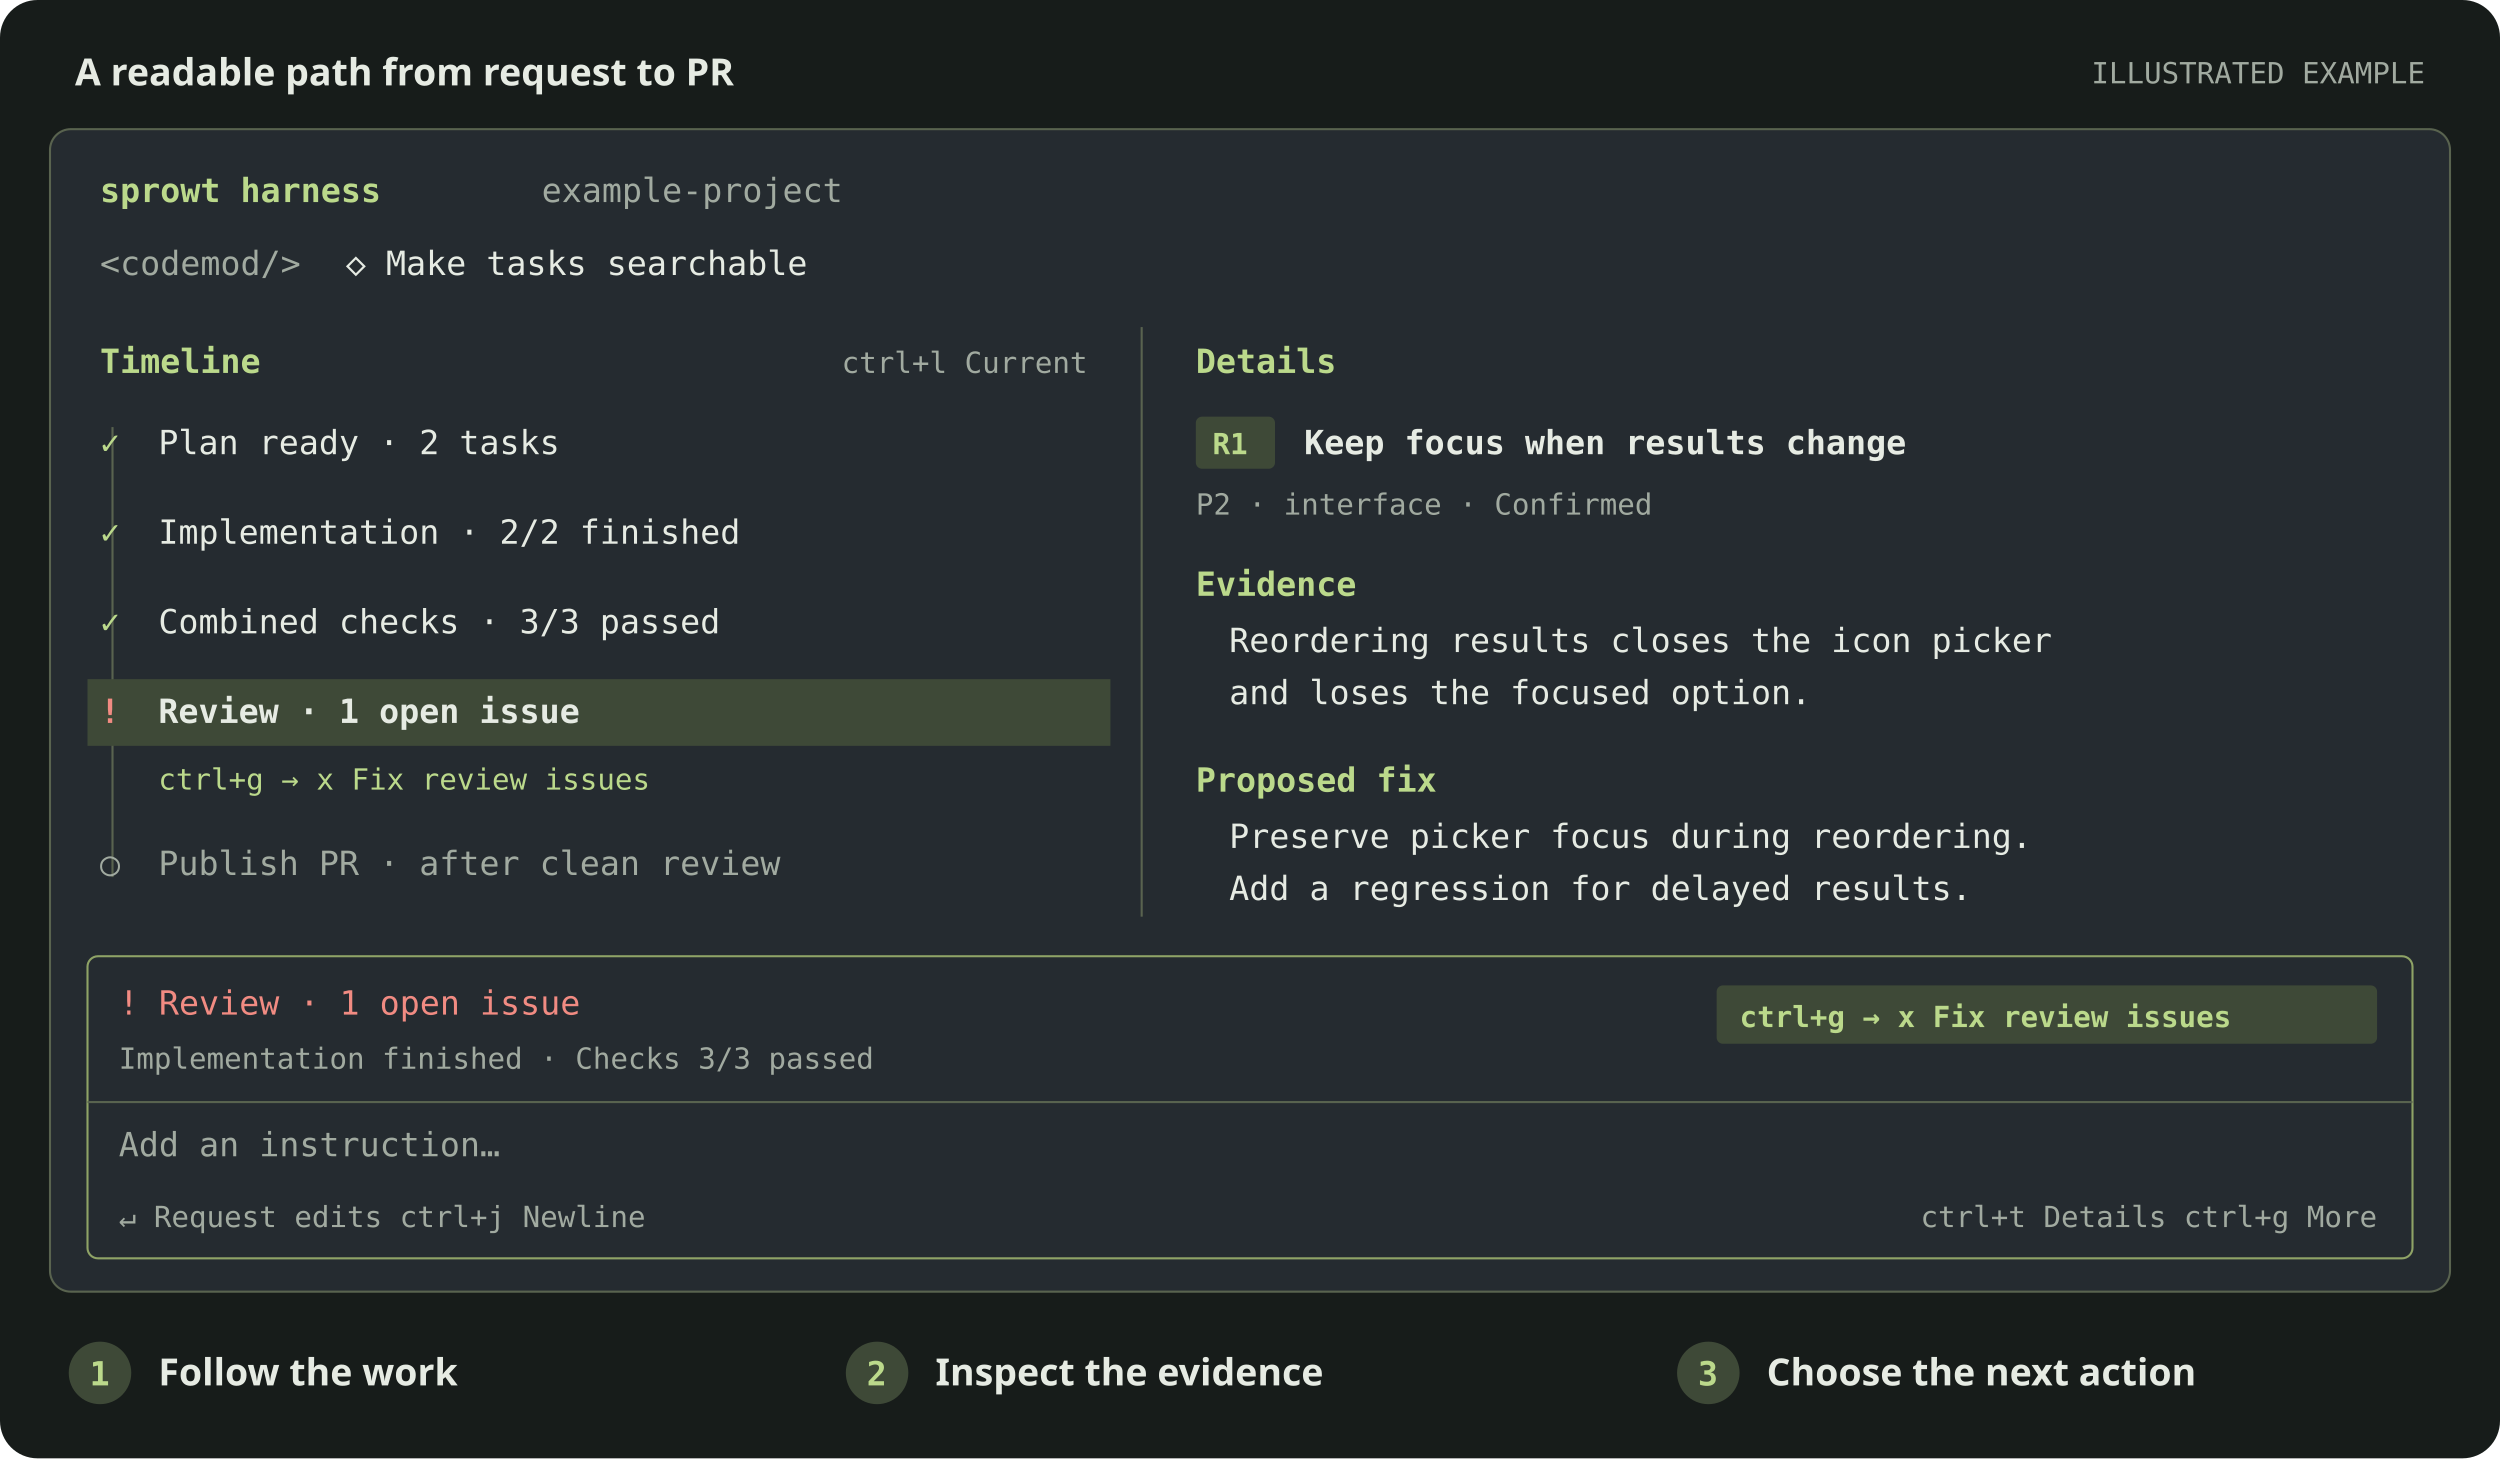
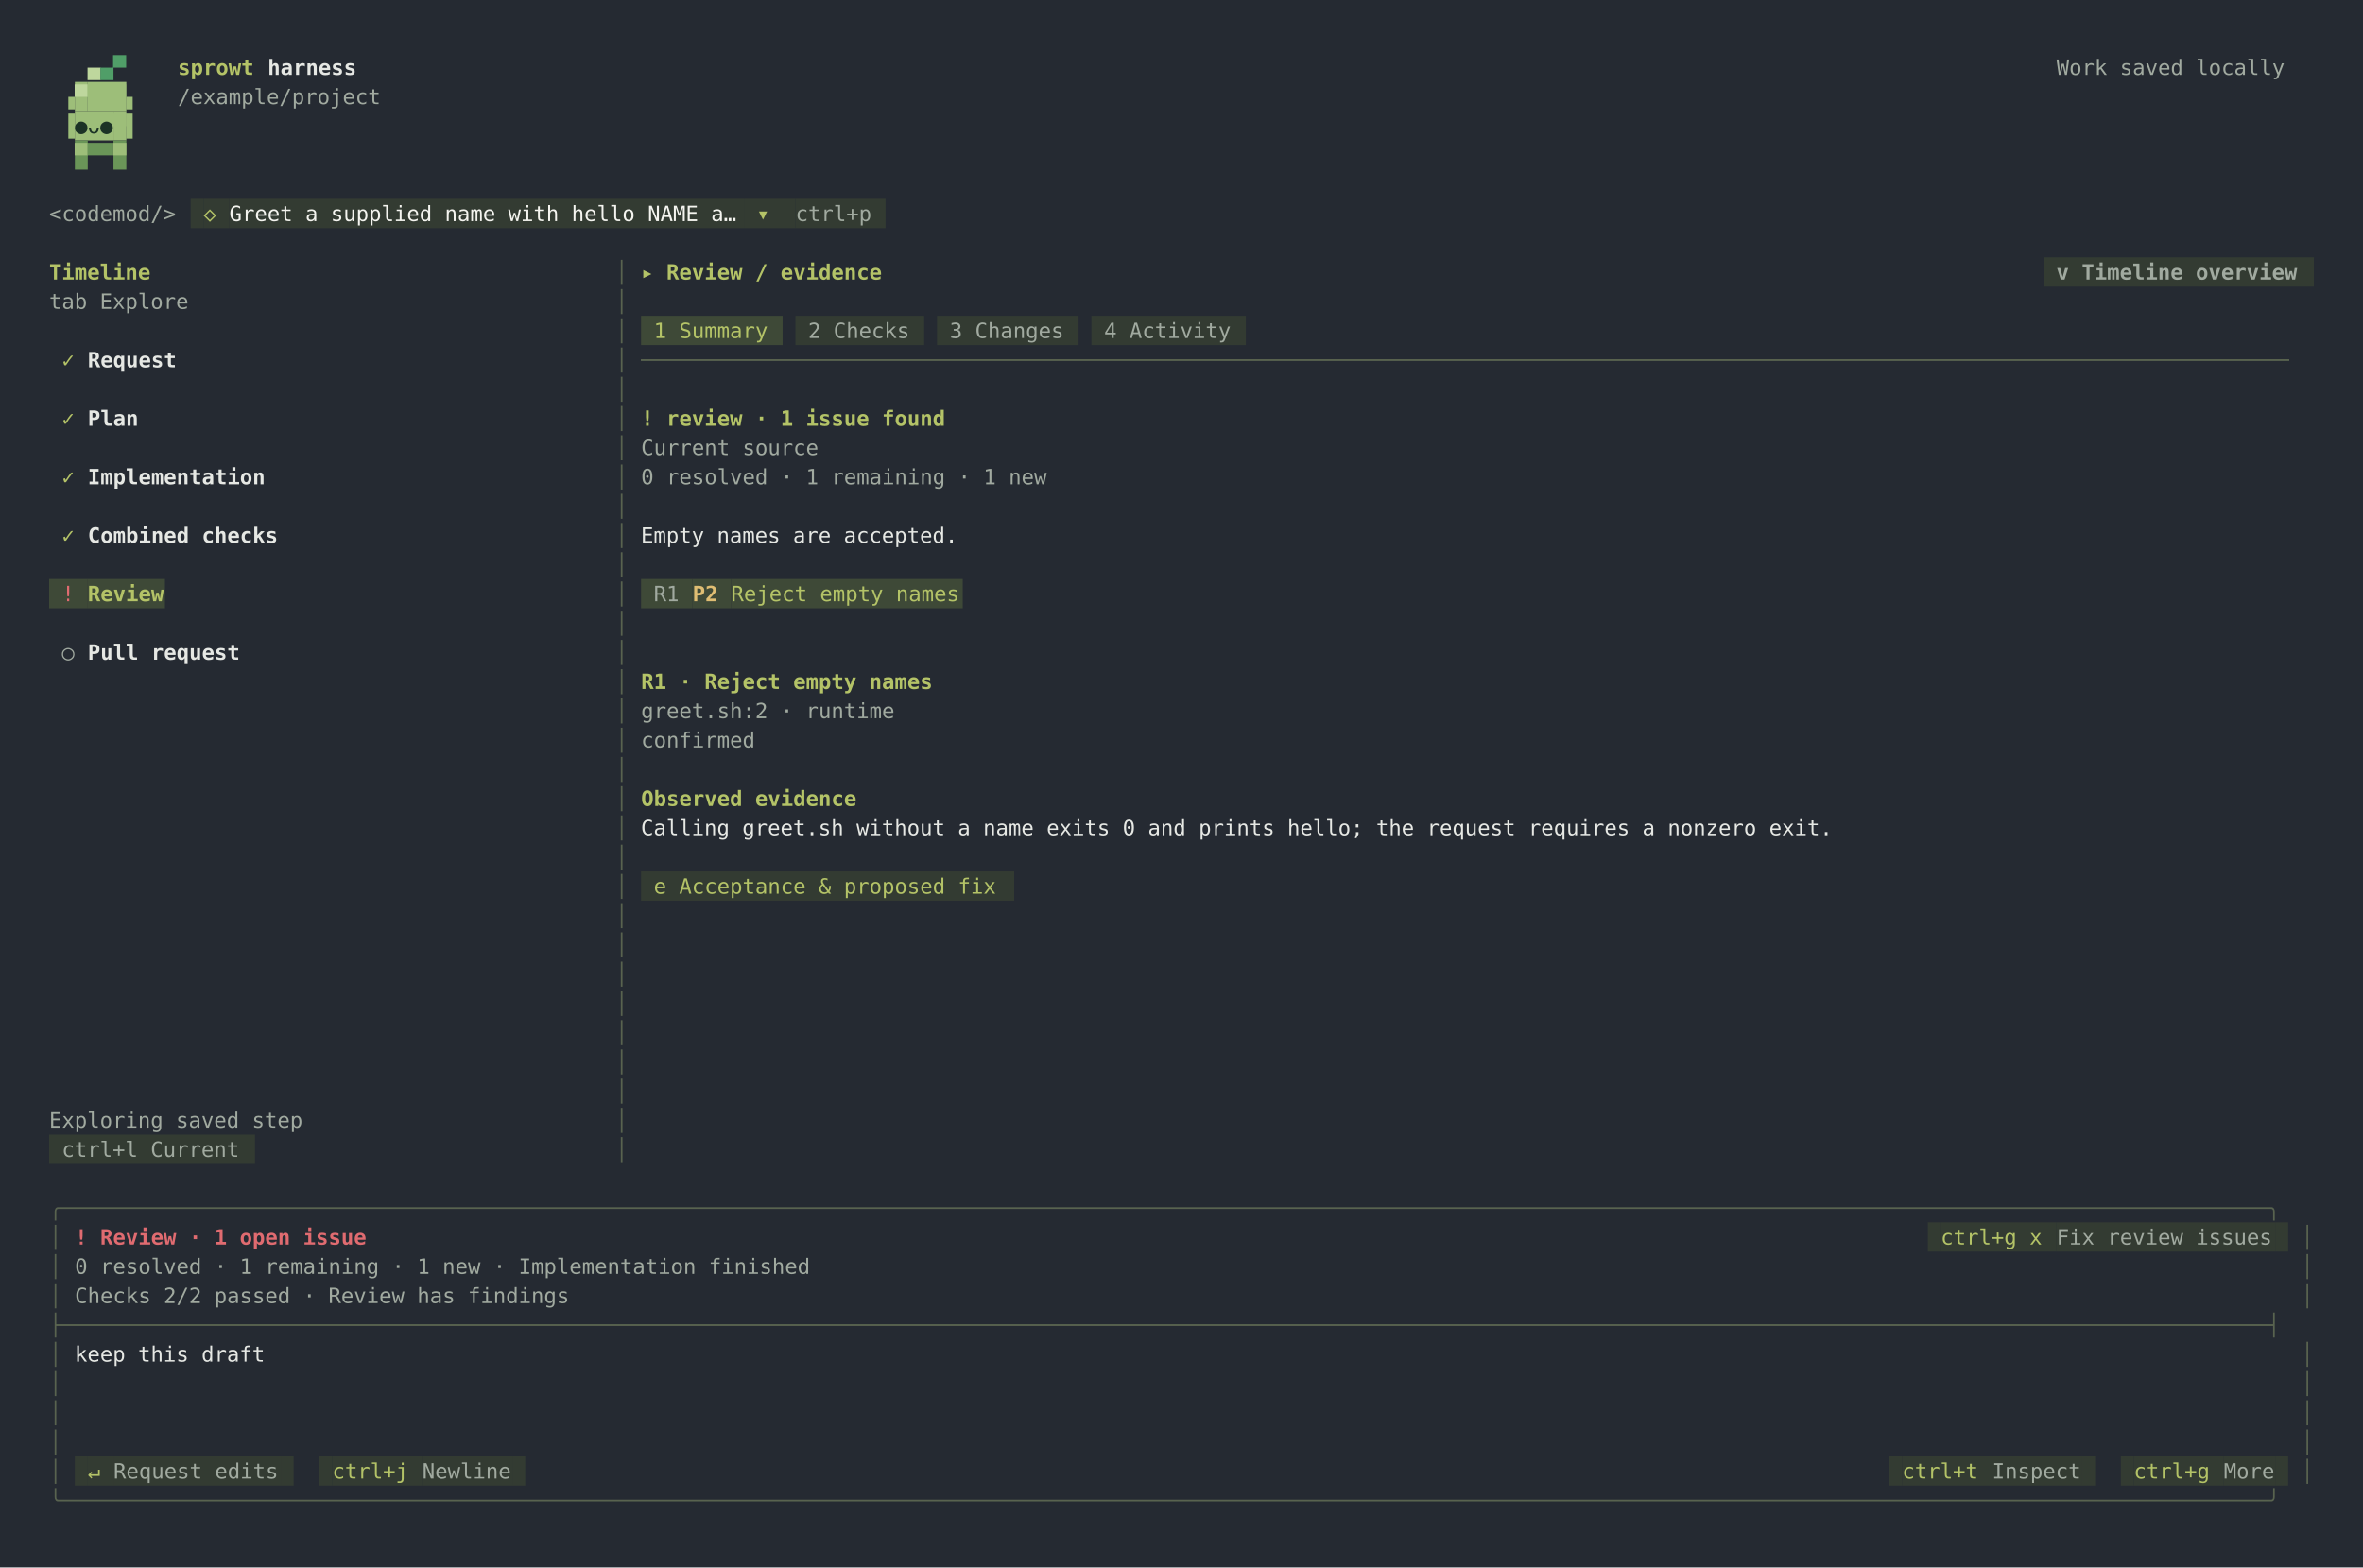
- <svg xmlns="http://www.w3.org/2000/svg" width="1200" height="700" viewBox="0 0 1200 700" role="img" aria-labelledby="title desc">
-   <style>
-     text { font-family: ui-monospace, 'SF Mono', Menlo, Consolas, monospace; font-size: 16px; fill: #e6ebe3; }
-     .label { font-family: system-ui, sans-serif; font-size: 18px; font-weight: 600; }
-     .muted { fill: #a1aaa0; }
-     .green { fill: #bbd98b; }
-     .red { fill: #f18b82; }
-     .small { font-size: 14px; }
-     .bold { font-weight: 700; }
-   </style>
-   <rect width="1200" height="700" rx="18" fill="#171c1a" />
-   <text x="36" y="41" class="label">A readable path from request to PR</text>
-   <text x="1164" y="40" class="small muted" text-anchor="end">ILLUSTRATED EXAMPLE</text>
-   <rect x="24" y="62" width="1152" height="558" rx="10" fill="#252b30" stroke="#59634f" />
-   <text x="48" y="97" class="green bold">sprowt harness</text>
-   <text x="260" y="97" class="muted">example-project</text>
-   <text x="48" y="132" class="muted">&lt;codemod/&gt;</text>
-   <text x="166" y="132">◇ Make tasks searchable</text>
-   <line x1="548" y1="157" x2="548" y2="440" stroke="#59634f" />
-   <text x="48" y="179" class="green bold">Timeline</text>
-   <text x="522" y="179" class="small muted" text-anchor="end">ctrl+l Current</text>
-   <line x1="54" y1="205" x2="54" y2="421" stroke="#59634f" />
-   <text x="48" y="218" class="green">✓</text>
-   <text x="76" y="218">Plan ready · 2 tasks</text>
-   <text x="48" y="261" class="green">✓</text>
-   <text x="76" y="261">Implementation · 2/2 finished</text>
-   <text x="48" y="304" class="green">✓</text>
-   <text x="76" y="304">Combined checks · 3/3 passed</text>
-   <rect x="42" y="326" width="491" height="32" fill="#3e4937" />
-   <text x="48" y="347" class="red bold">!</text>
-   <text x="76" y="347" class="bold">Review · 1 open issue</text>
-   <text x="76" y="379" class="small green">ctrl+g → x  Fix review issues</text>
-   <text x="48" y="420" class="muted">○</text>
-   <text x="76" y="420" class="muted">Publish PR · after clean review</text>
-   <text x="574" y="179" class="green bold">Details</text>
-   <rect x="574" y="200" width="38" height="25" rx="3" fill="#3e4937" />
-   <text x="582" y="218" class="small green bold">R1</text>
-   <text x="626" y="218" class="bold">Keep focus when results change</text>
-   <text x="574" y="247" class="small muted">P2 · interface · Confirmed</text>
-   <text x="574" y="286" class="green bold">Evidence</text>
-   <text x="590" y="313">Reordering results closes the icon picker</text>
-   <text x="590" y="338">and loses the focused option.</text>
-   <text x="574" y="380" class="green bold">Proposed fix</text>
-   <text x="590" y="407">Preserve picker focus during reordering.</text>
-   <text x="590" y="432">Add a regression for delayed results.</text>
-   <rect x="42" y="459" width="1116" height="145" rx="5" fill="none" stroke="#8fa366" />
-   <text x="57" y="487" class="red">! Review · 1 open issue</text>
-   <text x="57" y="513" class="small muted">Implementation finished · Checks 3/3 passed</text>
-   <rect x="824" y="473" width="317" height="28" rx="3" fill="#3e4937" />
-   <text x="835" y="493" class="small green bold">ctrl+g → x  Fix review issues</text>
-   <line x1="42" y1="529" x2="1158" y2="529" stroke="#59634f" />
-   <text x="57" y="555" class="muted">Add an instruction…</text>
-   <text x="57" y="589" class="small muted">↵ Request edits   ctrl+j Newline</text>
-   <text x="1141" y="589" class="small muted" text-anchor="end">ctrl+t Details   ctrl+g More</text>
-   <circle cx="48" cy="659" r="15" fill="#3e4937" />
-   <text x="43" y="665" class="green bold">1</text>
-   <text x="76" y="665" class="label">Follow the work</text>
-   <circle cx="421" cy="659" r="15" fill="#3e4937" />
-   <text x="416" y="665" class="green bold">2</text>
-   <text x="449" y="665" class="label">Inspect the evidence</text>
-   <circle cx="820" cy="659" r="15" fill="#3e4937" />
-   <text x="815" y="665" class="green bold">3</text>
-   <text x="848" y="665" class="label">Choose the next action</text>
+ <svg xmlns="http://www.w3.org/2000/svg" width="2020" height="1340" viewBox="0 0 2020 1340" role="img" aria-labelledby="title desc">
+   <rect width="100%" height="100%" fill="#252a32" />
+   <g font-family="Menlo, monospace" font-size="18">
+     <text x="75" y="64" fill="#bed79d" xml:space="preserve" textLength="11" lengthAdjust="spacingAndGlyphs">▄</text>
+     <text x="86" y="64" fill="#509e68" xml:space="preserve" textLength="22" lengthAdjust="spacingAndGlyphs">▄▀</text>
+     <text x="152" y="64" fill="#b4c367" xml:space="preserve" textLength="66" lengthAdjust="spacingAndGlyphs" font-weight="700">sprowt</text>
+     <text x="218" y="64" fill="#e6e8e4" xml:space="preserve" textLength="88" lengthAdjust="spacingAndGlyphs" font-weight="700"> harness</text>
+     <text x="1758" y="64" fill="#a1aaa0" xml:space="preserve" textLength="198" lengthAdjust="spacingAndGlyphs">Work saved locally</text>
+     <text x="53" y="89" fill="#9dbe79" xml:space="preserve" textLength="11" lengthAdjust="spacingAndGlyphs">▗</text>
+     <rect x="64" y="70" width="11" height="25" fill="#9dbe79" />
+     <text x="64" y="89" fill="#bed79d" xml:space="preserve" textLength="11" lengthAdjust="spacingAndGlyphs">▀</text>
+     <rect x="75" y="70" width="33" height="25" fill="#9dbe79" />
+     <text x="75" y="89" fill="#9dbe79" xml:space="preserve" textLength="33" lengthAdjust="spacingAndGlyphs">▀▀▀</text>
+     <text x="108" y="89" fill="#9dbe79" xml:space="preserve" textLength="11" lengthAdjust="spacingAndGlyphs">▖</text>
+     <text x="152" y="89" fill="#a1aaa0" xml:space="preserve" textLength="176" lengthAdjust="spacingAndGlyphs">/example/project</text>
+     <text x="53" y="114" fill="#9dbe79" xml:space="preserve" textLength="11" lengthAdjust="spacingAndGlyphs">▐</text>
+     <rect x="64" y="95" width="33" height="25" fill="#9dbe79" />
+     <text x="64" y="114" fill="#1c3326" xml:space="preserve" textLength="33" lengthAdjust="spacingAndGlyphs">●ᴗ●</text>
+     <rect x="97" y="95" width="11" height="25" fill="#9dbe79" />
+     <text x="97" y="114" fill="#9dbe79" xml:space="preserve" textLength="11" lengthAdjust="spacingAndGlyphs">▀</text>
+     <text x="108" y="114" fill="#9dbe79" xml:space="preserve" textLength="11" lengthAdjust="spacingAndGlyphs">▌</text>
+     <rect x="64" y="120" width="11" height="25" fill="#6a9558" />
+     <text x="64" y="139" fill="#9dbe79" xml:space="preserve" textLength="11" lengthAdjust="spacingAndGlyphs">▀</text>
+     <text x="75" y="139" fill="#6a9558" xml:space="preserve" textLength="22" lengthAdjust="spacingAndGlyphs">▀▀</text>
+     <rect x="97" y="120" width="11" height="25" fill="#6a9558" />
+     <text x="97" y="139" fill="#9dbe79" xml:space="preserve" textLength="11" lengthAdjust="spacingAndGlyphs">▀</text>
+     <text x="42" y="189" fill="#a1aaa0" xml:space="preserve" textLength="121" lengthAdjust="spacingAndGlyphs">&lt;codemod/&gt; </text>
+     <rect x="163" y="170" width="11" height="25" fill="#333b32" />
+     <rect x="174" y="170" width="22" height="25" fill="#333b32" />
+     <text x="174" y="189" fill="#b4c367" xml:space="preserve" textLength="22" lengthAdjust="spacingAndGlyphs">◇ </text>
+     <rect x="196" y="170" width="440" height="25" fill="#333b32" />
+     <text x="196" y="189" fill="#f4f4ef" xml:space="preserve" textLength="440" lengthAdjust="spacingAndGlyphs">Greet a supplied name with hello NAME a…</text>
+     <rect x="636" y="170" width="44" height="25" fill="#333b32" />
+     <text x="636" y="189" fill="#b4c367" xml:space="preserve" textLength="44" lengthAdjust="spacingAndGlyphs"> ▾  </text>
+     <rect x="680" y="170" width="77" height="25" fill="#333b32" />
+     <text x="680" y="189" fill="#a1aaa0" xml:space="preserve" textLength="77" lengthAdjust="spacingAndGlyphs">ctrl+p </text>
+     <text x="42" y="239" fill="#b4c367" xml:space="preserve" textLength="473" lengthAdjust="spacingAndGlyphs" font-weight="700">Timeline                                   </text>
+     <text x="526" y="239" fill="#59634f" xml:space="preserve" textLength="11" lengthAdjust="spacingAndGlyphs">│</text>
+     <text x="548" y="239" fill="#b4c367" xml:space="preserve" textLength="1199" lengthAdjust="spacingAndGlyphs" font-weight="700">▸ Review / evidence                                                                                          </text>
+     <rect x="1747" y="220" width="231" height="25" fill="#333b32" />
+     <text x="1747" y="239" fill="#a1aaa0" xml:space="preserve" textLength="231" lengthAdjust="spacingAndGlyphs" font-weight="700"> v Timeline overview </text>
+     <text x="42" y="264" fill="#a1aaa0" xml:space="preserve" textLength="473" lengthAdjust="spacingAndGlyphs">tab Explore                                </text>
+     <text x="526" y="264" fill="#59634f" xml:space="preserve" textLength="11" lengthAdjust="spacingAndGlyphs">│</text>
+     <text x="526" y="289" fill="#59634f" xml:space="preserve" textLength="11" lengthAdjust="spacingAndGlyphs">│</text>
+     <rect x="548" y="270" width="121" height="25" fill="#3e4937" />
+     <text x="548" y="289" fill="#b4c367" xml:space="preserve" textLength="121" lengthAdjust="spacingAndGlyphs"> 1 Summary </text>
+     <rect x="680" y="270" width="110" height="25" fill="#333b32" />
+     <text x="680" y="289" fill="#a1aaa0" xml:space="preserve" textLength="110" lengthAdjust="spacingAndGlyphs"> 2 Checks </text>
+     <rect x="801" y="270" width="121" height="25" fill="#333b32" />
+     <text x="801" y="289" fill="#a1aaa0" xml:space="preserve" textLength="121" lengthAdjust="spacingAndGlyphs"> 3 Changes </text>
+     <rect x="933" y="270" width="132" height="25" fill="#333b32" />
+     <text x="933" y="289" fill="#a1aaa0" xml:space="preserve" textLength="132" lengthAdjust="spacingAndGlyphs"> 4 Activity </text>
+     <text x="42" y="314" fill="#b4c367" xml:space="preserve" textLength="33" lengthAdjust="spacingAndGlyphs"> ✓ </text>
+     <text x="75" y="314" fill="#e6e8e4" xml:space="preserve" textLength="77" lengthAdjust="spacingAndGlyphs" font-weight="700">Request</text>
+     <text x="526" y="314" fill="#59634f" xml:space="preserve" textLength="11" lengthAdjust="spacingAndGlyphs">│</text>
+     <text x="548" y="314" fill="#59634f" xml:space="preserve" textLength="1430" lengthAdjust="spacingAndGlyphs">──────────────────────────────────────────────────────────────────────────────────────────────────────────────────────────────────</text>
+     <text x="526" y="339" fill="#59634f" xml:space="preserve" textLength="11" lengthAdjust="spacingAndGlyphs">│</text>
+     <text x="42" y="364" fill="#b4c367" xml:space="preserve" textLength="33" lengthAdjust="spacingAndGlyphs"> ✓ </text>
+     <text x="75" y="364" fill="#e6e8e4" xml:space="preserve" textLength="44" lengthAdjust="spacingAndGlyphs" font-weight="700">Plan</text>
+     <text x="526" y="364" fill="#59634f" xml:space="preserve" textLength="11" lengthAdjust="spacingAndGlyphs">│</text>
+     <text x="548" y="364" fill="#b4c367" xml:space="preserve" textLength="264" lengthAdjust="spacingAndGlyphs" font-weight="700">! review · 1 issue found</text>
+     <text x="526" y="389" fill="#59634f" xml:space="preserve" textLength="11" lengthAdjust="spacingAndGlyphs">│</text>
+     <text x="548" y="389" fill="#a1aaa0" xml:space="preserve" textLength="154" lengthAdjust="spacingAndGlyphs">Current source</text>
+     <text x="42" y="414" fill="#b4c367" xml:space="preserve" textLength="33" lengthAdjust="spacingAndGlyphs"> ✓ </text>
+     <text x="75" y="414" fill="#e6e8e4" xml:space="preserve" textLength="154" lengthAdjust="spacingAndGlyphs" font-weight="700">Implementation</text>
+     <text x="526" y="414" fill="#59634f" xml:space="preserve" textLength="11" lengthAdjust="spacingAndGlyphs">│</text>
+     <text x="548" y="414" fill="#a1aaa0" xml:space="preserve" textLength="352" lengthAdjust="spacingAndGlyphs">0 resolved · 1 remaining · 1 new</text>
+     <text x="526" y="439" fill="#59634f" xml:space="preserve" textLength="11" lengthAdjust="spacingAndGlyphs">│</text>
+     <text x="42" y="464" fill="#b4c367" xml:space="preserve" textLength="33" lengthAdjust="spacingAndGlyphs"> ✓ </text>
+     <text x="75" y="464" fill="#e6e8e4" xml:space="preserve" textLength="165" lengthAdjust="spacingAndGlyphs" font-weight="700">Combined checks</text>
+     <text x="526" y="464" fill="#59634f" xml:space="preserve" textLength="11" lengthAdjust="spacingAndGlyphs">│</text>
+     <text x="537" y="464" fill="#e6e8e4" xml:space="preserve" textLength="1463" lengthAdjust="spacingAndGlyphs"> Empty names are accepted.                                                                                                           </text>
+     <text x="526" y="489" fill="#59634f" xml:space="preserve" textLength="11" lengthAdjust="spacingAndGlyphs">│</text>
+     <rect x="42" y="495" width="33" height="25" fill="#3e4937" />
+     <text x="42" y="514" fill="#e06b70" xml:space="preserve" textLength="33" lengthAdjust="spacingAndGlyphs"> ! </text>
+     <rect x="75" y="495" width="66" height="25" fill="#3e4937" />
+     <text x="75" y="514" fill="#b4c367" xml:space="preserve" textLength="66" lengthAdjust="spacingAndGlyphs" font-weight="700">Review</text>
+     <text x="526" y="514" fill="#59634f" xml:space="preserve" textLength="11" lengthAdjust="spacingAndGlyphs">│</text>
+     <rect x="548" y="495" width="44" height="25" fill="#3e4937" />
+     <text x="548" y="514" fill="#a1aaa0" xml:space="preserve" textLength="44" lengthAdjust="spacingAndGlyphs"> R1 </text>
+     <rect x="592" y="495" width="33" height="25" fill="#3e4937" />
+     <text x="592" y="514" fill="#dfbd73" xml:space="preserve" textLength="33" lengthAdjust="spacingAndGlyphs" font-weight="700">P2 </text>
+     <rect x="625" y="495" width="198" height="25" fill="#3e4937" />
+     <text x="625" y="514" fill="#b4c367" xml:space="preserve" textLength="198" lengthAdjust="spacingAndGlyphs">Reject empty names</text>
+     <text x="526" y="539" fill="#59634f" xml:space="preserve" textLength="11" lengthAdjust="spacingAndGlyphs">│</text>
+     <text x="42" y="564" fill="#a1aaa0" xml:space="preserve" textLength="33" lengthAdjust="spacingAndGlyphs"> ○ </text>
+     <text x="75" y="564" fill="#e6e8e4" xml:space="preserve" textLength="132" lengthAdjust="spacingAndGlyphs" font-weight="700">Pull request</text>
+     <text x="526" y="564" fill="#59634f" xml:space="preserve" textLength="11" lengthAdjust="spacingAndGlyphs">│</text>
+     <text x="526" y="589" fill="#59634f" xml:space="preserve" textLength="11" lengthAdjust="spacingAndGlyphs">│</text>
+     <text x="548" y="589" fill="#b4c367" xml:space="preserve" textLength="253" lengthAdjust="spacingAndGlyphs" font-weight="700">R1 · Reject empty names</text>
+     <text x="526" y="614" fill="#59634f" xml:space="preserve" textLength="11" lengthAdjust="spacingAndGlyphs">│</text>
+     <text x="548" y="614" fill="#a1aaa0" xml:space="preserve" textLength="220" lengthAdjust="spacingAndGlyphs">greet.sh:2 · runtime</text>
+     <text x="526" y="639" fill="#59634f" xml:space="preserve" textLength="11" lengthAdjust="spacingAndGlyphs">│</text>
+     <text x="548" y="639" fill="#a1aaa0" xml:space="preserve" textLength="99" lengthAdjust="spacingAndGlyphs">confirmed</text>
+     <text x="526" y="664" fill="#59634f" xml:space="preserve" textLength="11" lengthAdjust="spacingAndGlyphs">│</text>
+     <text x="526" y="689" fill="#59634f" xml:space="preserve" textLength="11" lengthAdjust="spacingAndGlyphs">│</text>
+     <text x="548" y="689" fill="#b4c367" xml:space="preserve" textLength="187" lengthAdjust="spacingAndGlyphs" font-weight="700">Observed evidence</text>
+     <text x="526" y="714" fill="#59634f" xml:space="preserve" textLength="11" lengthAdjust="spacingAndGlyphs">│</text>
+     <text x="537" y="714" fill="#e6e8e4" xml:space="preserve" textLength="1463" lengthAdjust="spacingAndGlyphs"> Calling greet.sh without a name exits 0 and prints hello; the request requires a nonzero exit.                                      </text>
+     <text x="526" y="739" fill="#59634f" xml:space="preserve" textLength="11" lengthAdjust="spacingAndGlyphs">│</text>
+     <text x="526" y="764" fill="#59634f" xml:space="preserve" textLength="11" lengthAdjust="spacingAndGlyphs">│</text>
+     <rect x="548" y="745" width="319" height="25" fill="#333b32" />
+     <text x="548" y="764" fill="#b4c367" xml:space="preserve" textLength="319" lengthAdjust="spacingAndGlyphs"> e Acceptance &amp; proposed fix </text>
+     <text x="526" y="789" fill="#59634f" xml:space="preserve" textLength="11" lengthAdjust="spacingAndGlyphs">│</text>
+     <text x="526" y="814" fill="#59634f" xml:space="preserve" textLength="11" lengthAdjust="spacingAndGlyphs">│</text>
+     <text x="526" y="839" fill="#59634f" xml:space="preserve" textLength="11" lengthAdjust="spacingAndGlyphs">│</text>
+     <text x="526" y="864" fill="#59634f" xml:space="preserve" textLength="11" lengthAdjust="spacingAndGlyphs">│</text>
+     <text x="526" y="889" fill="#59634f" xml:space="preserve" textLength="11" lengthAdjust="spacingAndGlyphs">│</text>
+     <text x="526" y="914" fill="#59634f" xml:space="preserve" textLength="11" lengthAdjust="spacingAndGlyphs">│</text>
+     <text x="526" y="939" fill="#59634f" xml:space="preserve" textLength="11" lengthAdjust="spacingAndGlyphs">│</text>
+     <text x="42" y="964" fill="#a1aaa0" xml:space="preserve" textLength="473" lengthAdjust="spacingAndGlyphs">Exploring saved step                       </text>
+     <text x="526" y="964" fill="#59634f" xml:space="preserve" textLength="11" lengthAdjust="spacingAndGlyphs">│</text>
+     <rect x="42" y="970" width="176" height="25" fill="#333b32" />
+     <text x="42" y="989" fill="#a1aaa0" xml:space="preserve" textLength="176" lengthAdjust="spacingAndGlyphs"> ctrl+l Current </text>
+     <text x="526" y="989" fill="#59634f" xml:space="preserve" textLength="11" lengthAdjust="spacingAndGlyphs">│</text>
+     <text x="42" y="1039" fill="#59634f" xml:space="preserve" textLength="1936" lengthAdjust="spacingAndGlyphs">╭──────────────────────────────────────────────────────────────────────────────────────────────────────────────────────────────────────────────────────────────────────────────╮</text>
+     <text x="42" y="1064" fill="#59634f" xml:space="preserve" textLength="11" lengthAdjust="spacingAndGlyphs">│</text>
+     <text x="64" y="1064" fill="#e06b70" xml:space="preserve" textLength="253" lengthAdjust="spacingAndGlyphs" font-weight="700">! Review · 1 open issue</text>
+     <rect x="1648" y="1045" width="11" height="25" fill="#333b32" />
+     <rect x="1659" y="1045" width="99" height="25" fill="#333b32" />
+     <text x="1659" y="1064" fill="#b4c367" xml:space="preserve" textLength="99" lengthAdjust="spacingAndGlyphs">ctrl+g x </text>
+     <rect x="1758" y="1045" width="187" height="25" fill="#333b32" />
+     <text x="1758" y="1064" fill="#a1aaa0" xml:space="preserve" textLength="187" lengthAdjust="spacingAndGlyphs">Fix review issues</text>
+     <rect x="1945" y="1045" width="11" height="25" fill="#333b32" />
+     <text x="1967" y="1064" fill="#59634f" xml:space="preserve" textLength="11" lengthAdjust="spacingAndGlyphs">│</text>
+     <text x="42" y="1089" fill="#59634f" xml:space="preserve" textLength="11" lengthAdjust="spacingAndGlyphs">│</text>
+     <text x="64" y="1089" fill="#a1aaa0" xml:space="preserve" textLength="638" lengthAdjust="spacingAndGlyphs">0 resolved · 1 remaining · 1 new · Implementation finished</text>
+     <text x="1967" y="1089" fill="#59634f" xml:space="preserve" textLength="11" lengthAdjust="spacingAndGlyphs">│</text>
+     <text x="42" y="1114" fill="#59634f" xml:space="preserve" textLength="11" lengthAdjust="spacingAndGlyphs">│</text>
+     <text x="64" y="1114" fill="#a1aaa0" xml:space="preserve" textLength="429" lengthAdjust="spacingAndGlyphs">Checks 2/2 passed · Review has findings</text>
+     <text x="1967" y="1114" fill="#59634f" xml:space="preserve" textLength="11" lengthAdjust="spacingAndGlyphs">│</text>
+     <text x="42" y="1139" fill="#59634f" xml:space="preserve" textLength="1936" lengthAdjust="spacingAndGlyphs">├──────────────────────────────────────────────────────────────────────────────────────────────────────────────────────────────────────────────────────────────────────────────┤</text>
+     <text x="42" y="1164" fill="#59634f" xml:space="preserve" textLength="11" lengthAdjust="spacingAndGlyphs">│</text>
+     <text x="53" y="1164" fill="#e6e8e4" xml:space="preserve" textLength="1914" lengthAdjust="spacingAndGlyphs"> keep this draft                                                                                                                                                              </text>
+     <text x="1967" y="1164" fill="#59634f" xml:space="preserve" textLength="11" lengthAdjust="spacingAndGlyphs">│</text>
+     <text x="42" y="1189" fill="#59634f" xml:space="preserve" textLength="11" lengthAdjust="spacingAndGlyphs">│</text>
+     <text x="1967" y="1189" fill="#59634f" xml:space="preserve" textLength="11" lengthAdjust="spacingAndGlyphs">│</text>
+     <text x="42" y="1214" fill="#59634f" xml:space="preserve" textLength="11" lengthAdjust="spacingAndGlyphs">│</text>
+     <text x="1967" y="1214" fill="#59634f" xml:space="preserve" textLength="11" lengthAdjust="spacingAndGlyphs">│</text>
+     <text x="42" y="1239" fill="#59634f" xml:space="preserve" textLength="11" lengthAdjust="spacingAndGlyphs">│</text>
+     <text x="1967" y="1239" fill="#59634f" xml:space="preserve" textLength="11" lengthAdjust="spacingAndGlyphs">│</text>
+     <text x="42" y="1264" fill="#59634f" xml:space="preserve" textLength="11" lengthAdjust="spacingAndGlyphs">│</text>
+     <rect x="64" y="1245" width="11" height="25" fill="#333b32" />
+     <rect x="75" y="1245" width="22" height="25" fill="#333b32" />
+     <text x="75" y="1264" fill="#b4c367" xml:space="preserve" textLength="22" lengthAdjust="spacingAndGlyphs">↵ </text>
+     <rect x="97" y="1245" width="143" height="25" fill="#333b32" />
+     <text x="97" y="1264" fill="#a1aaa0" xml:space="preserve" textLength="143" lengthAdjust="spacingAndGlyphs">Request edits</text>
+     <rect x="240" y="1245" width="11" height="25" fill="#333b32" />
+     <rect x="273" y="1245" width="11" height="25" fill="#333b32" />
+     <rect x="284" y="1245" width="77" height="25" fill="#333b32" />
+     <text x="284" y="1264" fill="#b4c367" xml:space="preserve" textLength="77" lengthAdjust="spacingAndGlyphs">ctrl+j </text>
+     <rect x="361" y="1245" width="77" height="25" fill="#333b32" />
+     <text x="361" y="1264" fill="#a1aaa0" xml:space="preserve" textLength="77" lengthAdjust="spacingAndGlyphs">Newline</text>
+     <rect x="438" y="1245" width="11" height="25" fill="#333b32" />
+     <rect x="1615" y="1245" width="11" height="25" fill="#333b32" />
+     <rect x="1626" y="1245" width="77" height="25" fill="#333b32" />
+     <text x="1626" y="1264" fill="#b4c367" xml:space="preserve" textLength="77" lengthAdjust="spacingAndGlyphs">ctrl+t </text>
+     <rect x="1703" y="1245" width="77" height="25" fill="#333b32" />
+     <text x="1703" y="1264" fill="#a1aaa0" xml:space="preserve" textLength="77" lengthAdjust="spacingAndGlyphs">Inspect</text>
+     <rect x="1780" y="1245" width="11" height="25" fill="#333b32" />
+     <rect x="1813" y="1245" width="11" height="25" fill="#333b32" />
+     <rect x="1824" y="1245" width="77" height="25" fill="#333b32" />
+     <text x="1824" y="1264" fill="#b4c367" xml:space="preserve" textLength="77" lengthAdjust="spacingAndGlyphs">ctrl+g </text>
+     <rect x="1901" y="1245" width="44" height="25" fill="#333b32" />
+     <text x="1901" y="1264" fill="#a1aaa0" xml:space="preserve" textLength="44" lengthAdjust="spacingAndGlyphs">More</text>
+     <rect x="1945" y="1245" width="11" height="25" fill="#333b32" />
+     <text x="1967" y="1264" fill="#59634f" xml:space="preserve" textLength="11" lengthAdjust="spacingAndGlyphs">│</text>
+     <text x="42" y="1289" fill="#59634f" xml:space="preserve" textLength="1936" lengthAdjust="spacingAndGlyphs">╰──────────────────────────────────────────────────────────────────────────────────────────────────────────────────────────────────────────────────────────────────────────────╯</text>
+   </g>
</svg>
